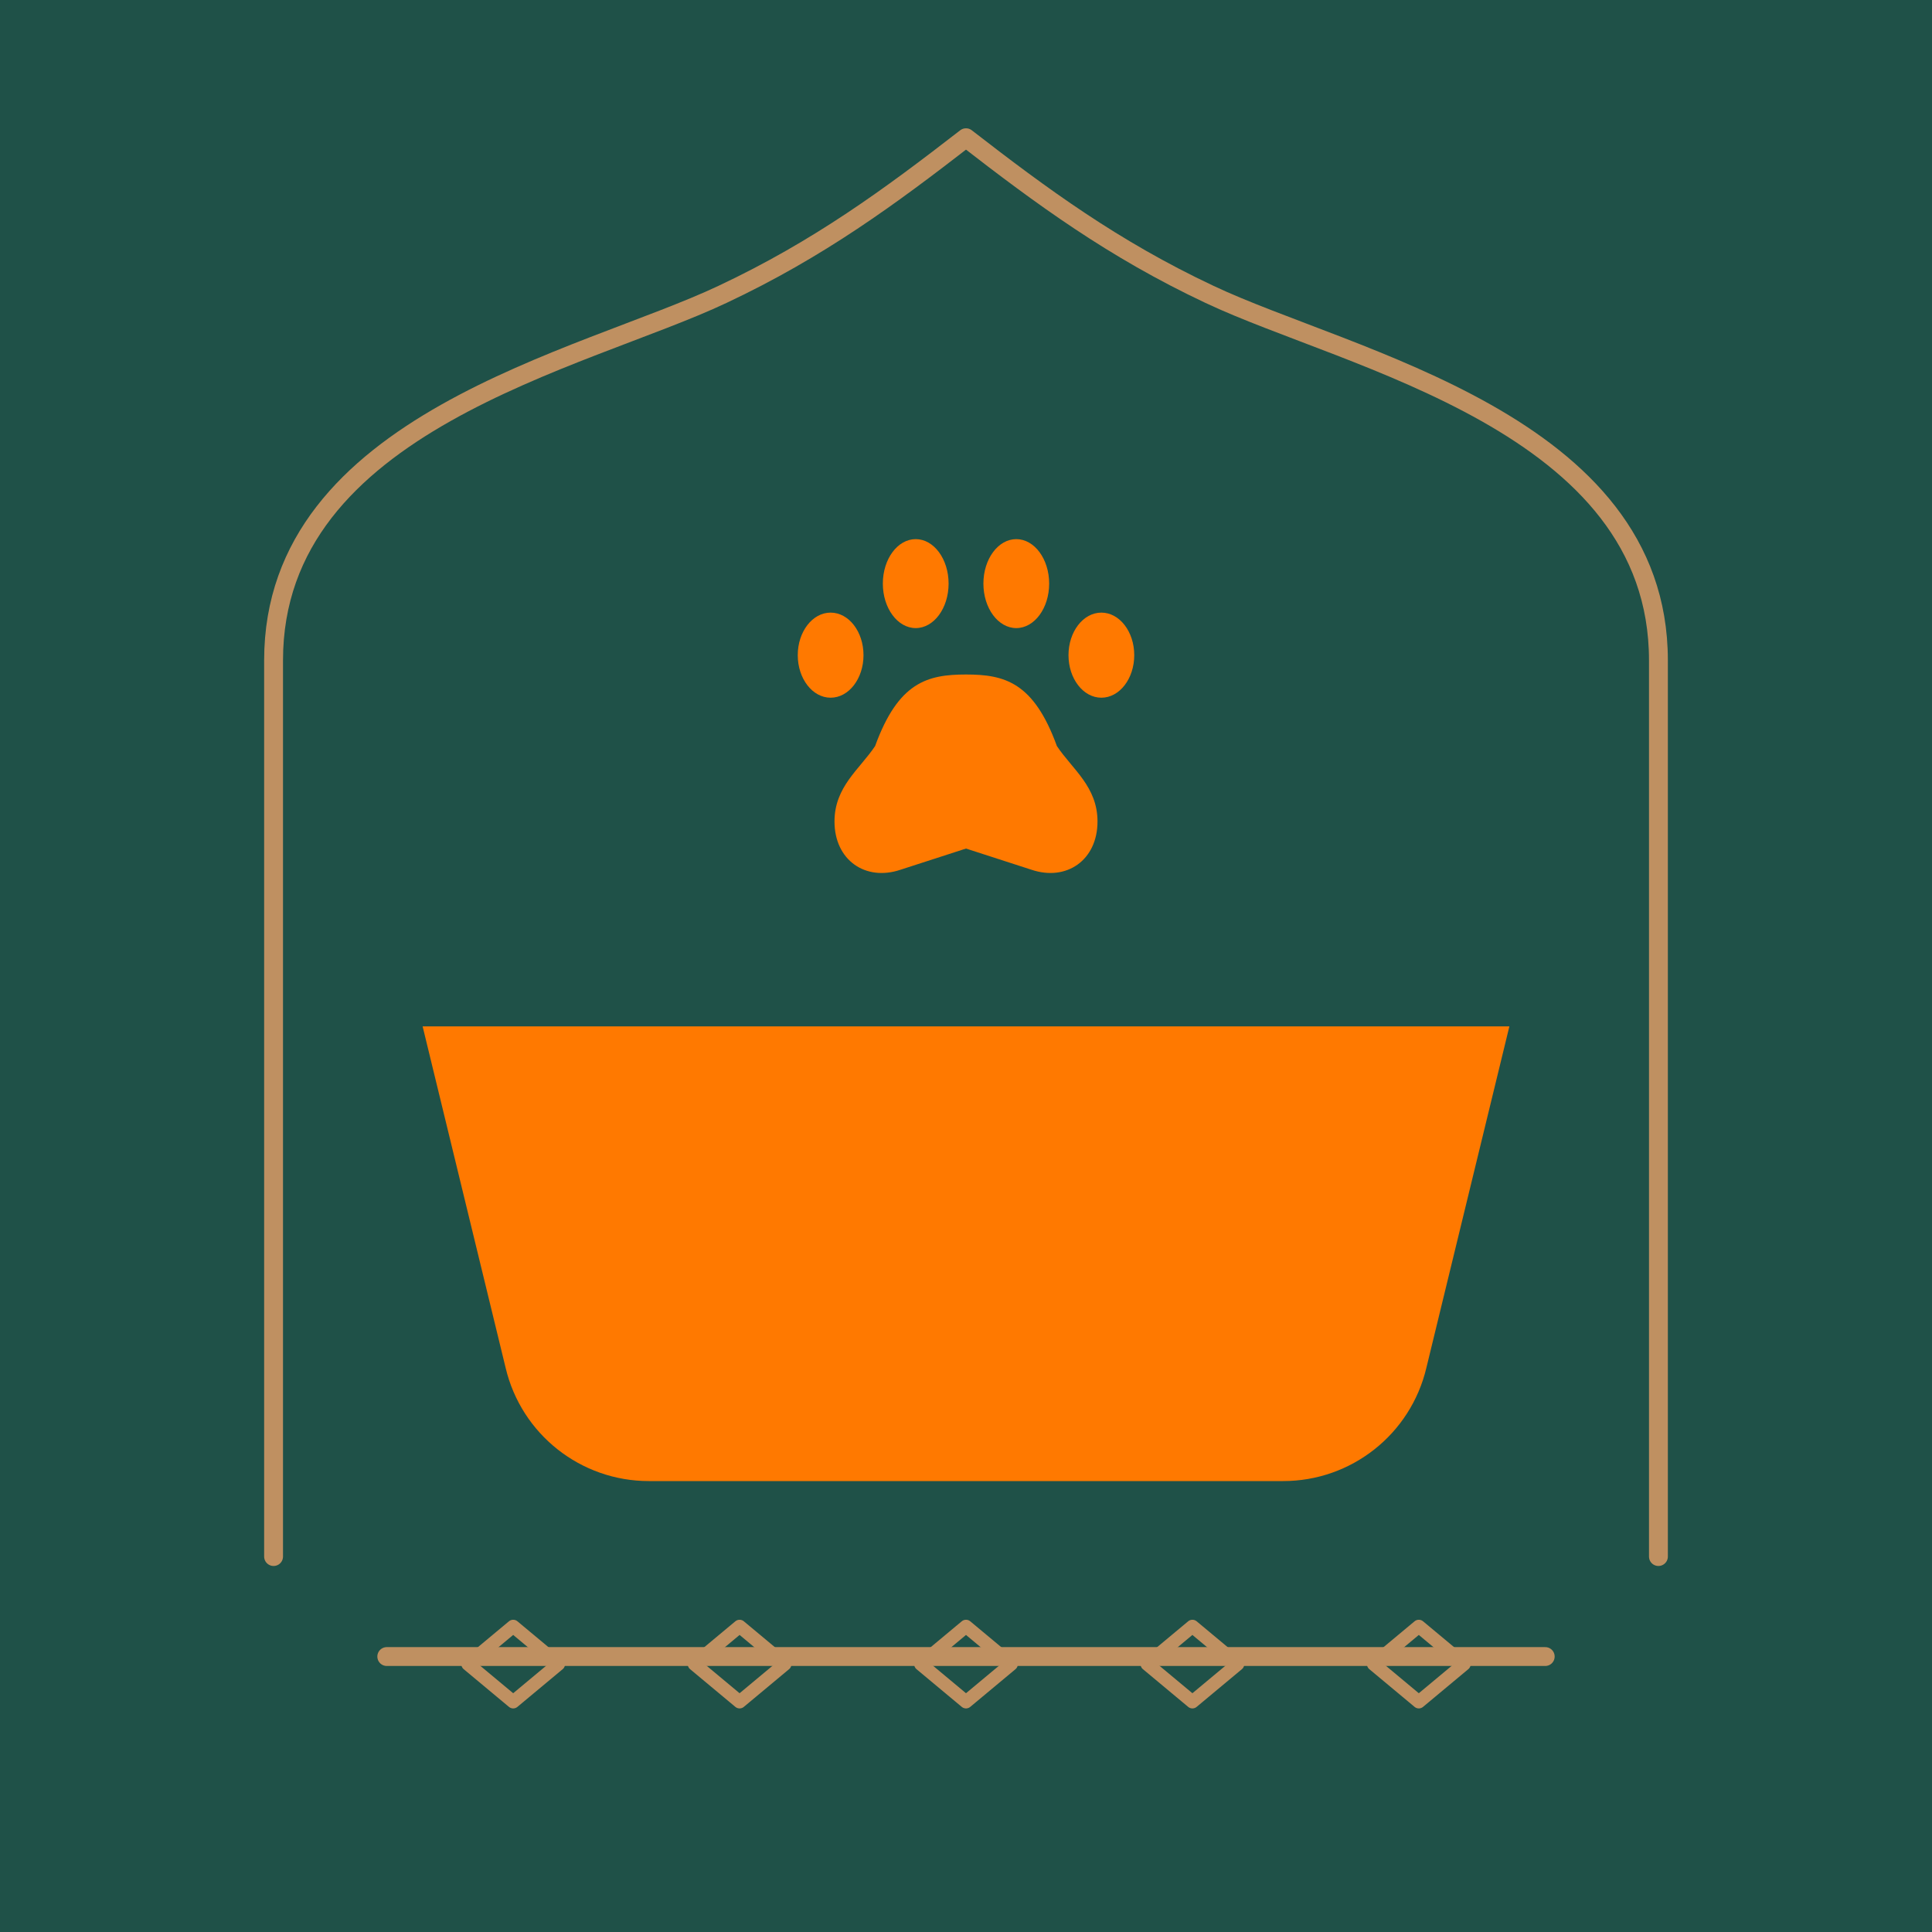
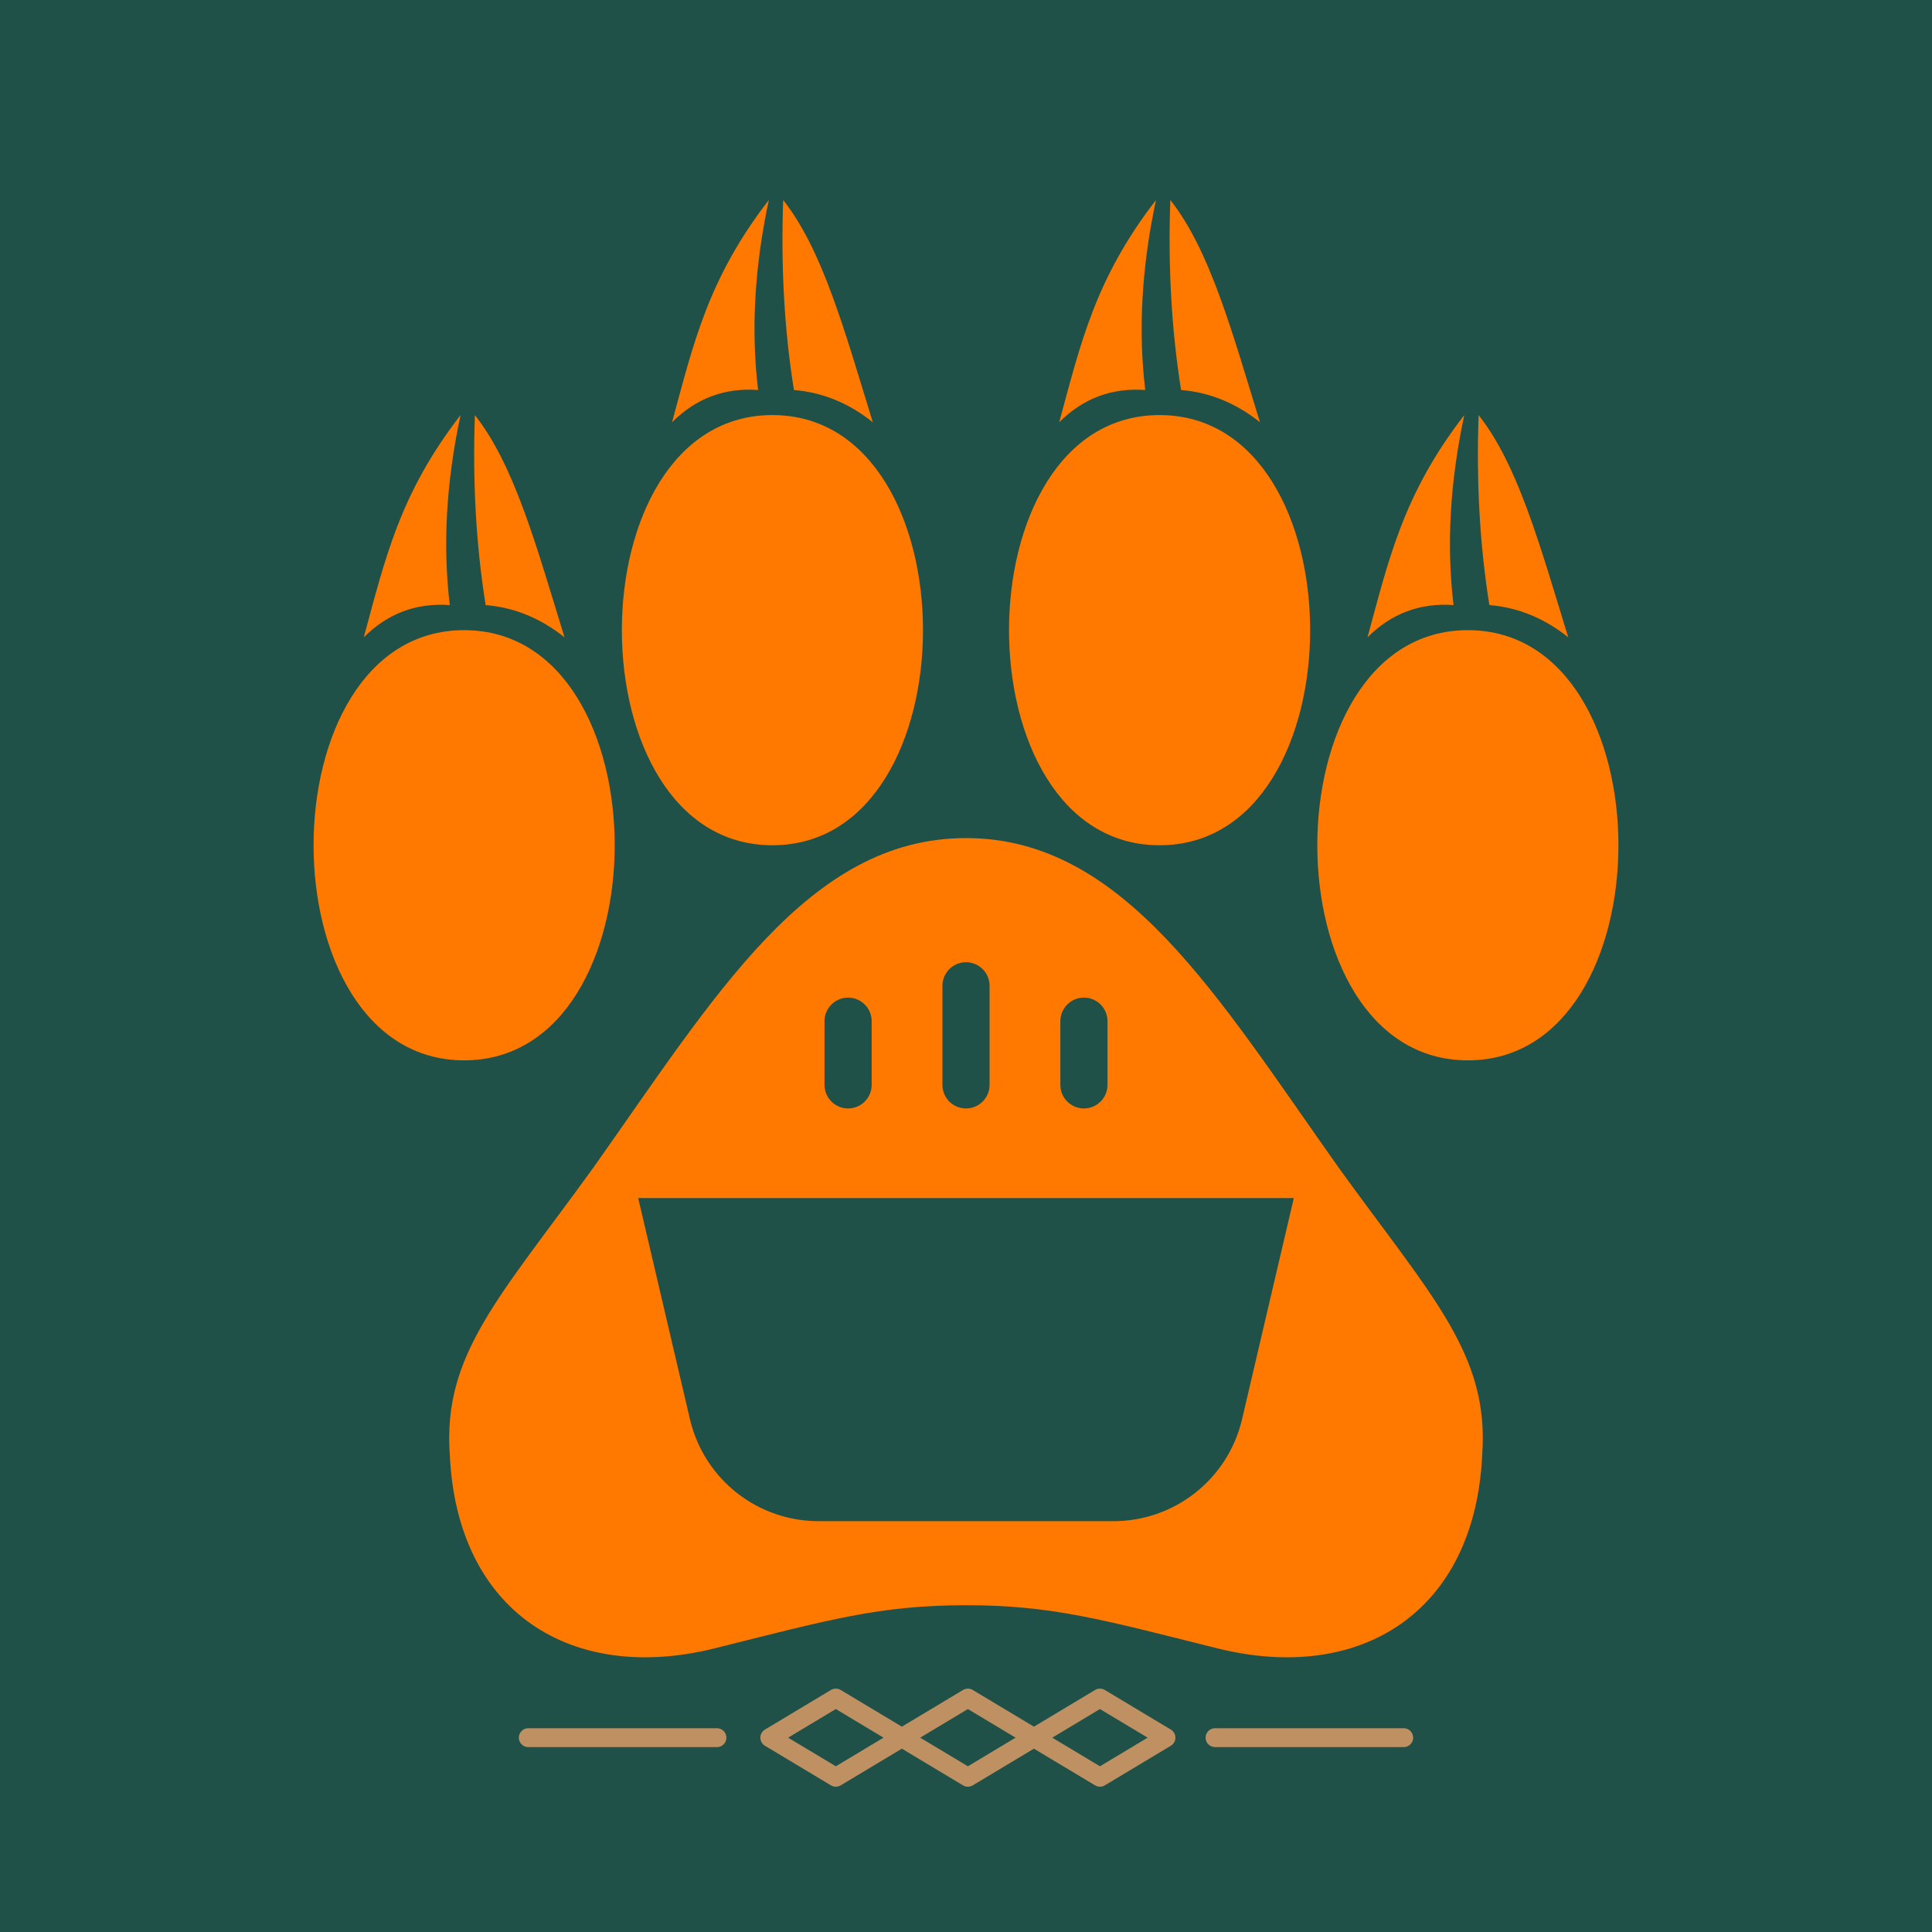
<svg xmlns="http://www.w3.org/2000/svg" viewBox="0 0 1024 1024">
  <rect width="1024" height="1024" fill="#1F5148" />
-   <path d="M145 825V350c0-126 164-159 238-194 51-24 89-52 129-83 40 31 78 59 129 83 74 35 238 68 238 194v475M205 878h614" fill="none" stroke="#BF9061" stroke-width="10" stroke-linecap="round" stroke-linejoin="round" />
-   <path d="M248 882l24-20 24 20-24 20Z" fill="none" stroke="#BF9061" stroke-width="7" stroke-linecap="round" stroke-linejoin="round" />
-   <path d="M368 882l24-20 24 20-24 20Z" fill="none" stroke="#BF9061" stroke-width="7" stroke-linecap="round" stroke-linejoin="round" />
-   <path d="M488 882l24-20 24 20-24 20Z" fill="none" stroke="#BF9061" stroke-width="7" stroke-linecap="round" stroke-linejoin="round" />
-   <path d="M608 882l24-20 24 20-24 20Z" fill="none" stroke="#BF9061" stroke-width="7" stroke-linecap="round" stroke-linejoin="round" />
-   <path d="M728 882l24-20 24 20-24 20Z" fill="none" stroke="#BF9061" stroke-width="7" stroke-linecap="round" stroke-linejoin="round" />
-   <path d="M224 544h576l-44 181a78 78 0 0 1-76 60H344a78 78 0 0 1-76-60Z" fill="#FF7900" />
-   <g transform="translate(389 255) scale(10.25)" fill="#FF7900">
-     <path d="M7.3 13.7C8.5 10.4 10 10 12 10s3.5.4 4.7 3.7c.8 1.2 2.1 2.1 2.1 3.9 0 2-1.6 3.1-3.4 2.5L12 19l-3.4 1.1c-1.8.6-3.4-.5-3.4-2.5 0-1.8 1.3-2.7 2.1-3.9Z" />
-     <ellipse cx="5" cy="9" rx="1.7" ry="2.2" />
-     <ellipse cx="9.4" cy="5.3" rx="1.7" ry="2.3" />
-     <ellipse cx="14.6" cy="5.3" rx="1.7" ry="2.3" />
-     <ellipse cx="19" cy="9" rx="1.7" ry="2.2" />
+   <path d="M280 921h100m264 0h100M408 921l35-21 35 21-35 21ZM478 921l35-21 35 21-35 21ZM548 921l35-21 35 21-35 21Z" fill="none" stroke="#BF9061" stroke-width="10" stroke-linecap="round" stroke-linejoin="round" />
+   <g fill="#FF7900">
+     <path d="M512 444.2 C428.4 444.2 379 527.8 314.4 619 C265 687.4 234.6 717.8 238.4 771 C242.2 854.6 303 892.6 379 873.6 C439.8 858.4 466.4 850.8 512 850.8 C557.6 850.8 584.2 858.4 645 873.6 C721 892.6 781.8 854.6 785.6 771 C789.4 717.8 759 687.4 709.6 619 C645 527.8 595.6 444.2 512 444.2 Z" stroke-width="26.6" />
+     <path d="M246 334 C139.6 334 139.6 562 246 562 C352.4 562 352.4 334 246 334 Z" stroke-width="26.6" />
+     <path d="M409.4 220 C303 220 303 448 409.4 448 C515.8 448 515.8 220 409.4 220 Z" stroke-width="26.6" />
+     <path d="M614.6 220 C508.2 220 508.2 448 614.6 448 C721 448 721 220 614.6 220 Z" stroke-width="26.6" />
+     <path d="M778 334 C671.6 334 671.6 562 778 562 C884.4 562 884.4 334 778 334 Z" stroke-width="26.6" />
+     <path d="M244.1 220 C211.8 261.8 204.2 296 192.8 337.8 Q211.8 318.8 238.4 320.7 Q232.7 273.2 244.1 220 Z" stroke-width="26.6" />
+     <path d="M251.7 220 Q249.8 273.2 257.4 320.7 Q280.2 322.6 299.2 337.8 C284 288.4 272.6 246.6 251.7 220 Z" stroke-width="26.6" />
+     <path d="M407.5 106 C375.2 147.8 367.6 182 356.2 223.8 Q375.2 204.8 401.8 206.7 Q396.1 159.2 407.5 106 Z" stroke-width="26.6" />
+     <path d="M415.1 106 Q413.2 159.2 420.8 206.7 Q443.6 208.6 462.6 223.8 C447.4 174.4 436 132.6 415.1 106 Z" stroke-width="26.6" />
+     <path d="M612.7 106 C580.4 147.8 572.8 182 561.4 223.8 Q580.4 204.8 607 206.7 Q601.3 159.2 612.7 106 Z" stroke-width="26.6" />
+     <path d="M620.3 106 Q618.4 159.2 626 206.7 Q648.8 208.6 667.8 223.8 C652.6 174.4 641.2 132.6 620.3 106 Z" stroke-width="26.6" />
+     <path d="M776.1 220 C743.8 261.8 736.2 296 724.8 337.8 Q743.8 318.8 770.4 320.7 Q764.7 273.2 776.1 220 Z" stroke-width="26.6" />
+     <path d="M783.7 220 Q781.8 273.2 789.4 320.7 Q812.2 322.6 831.2 337.8 C816 288.4 804.6 246.6 783.7 220 Z" stroke-width="26.6" />
+   </g>
+   <g fill="#1F5148">
+     <g transform="translate(512 675) scale(1.25) translate(-512 -650)">
+       <path d="M373 618h278l-22 94a56 56 0 0 1-55 43H450a56 56 0 0 1-55-43Z" />
+       <path d="M462 570v-27m50 27v-42m50 42v-27" fill="none" stroke="#1F5148" stroke-width="20" stroke-linecap="round" />
+     </g>
  </g>
</svg>
